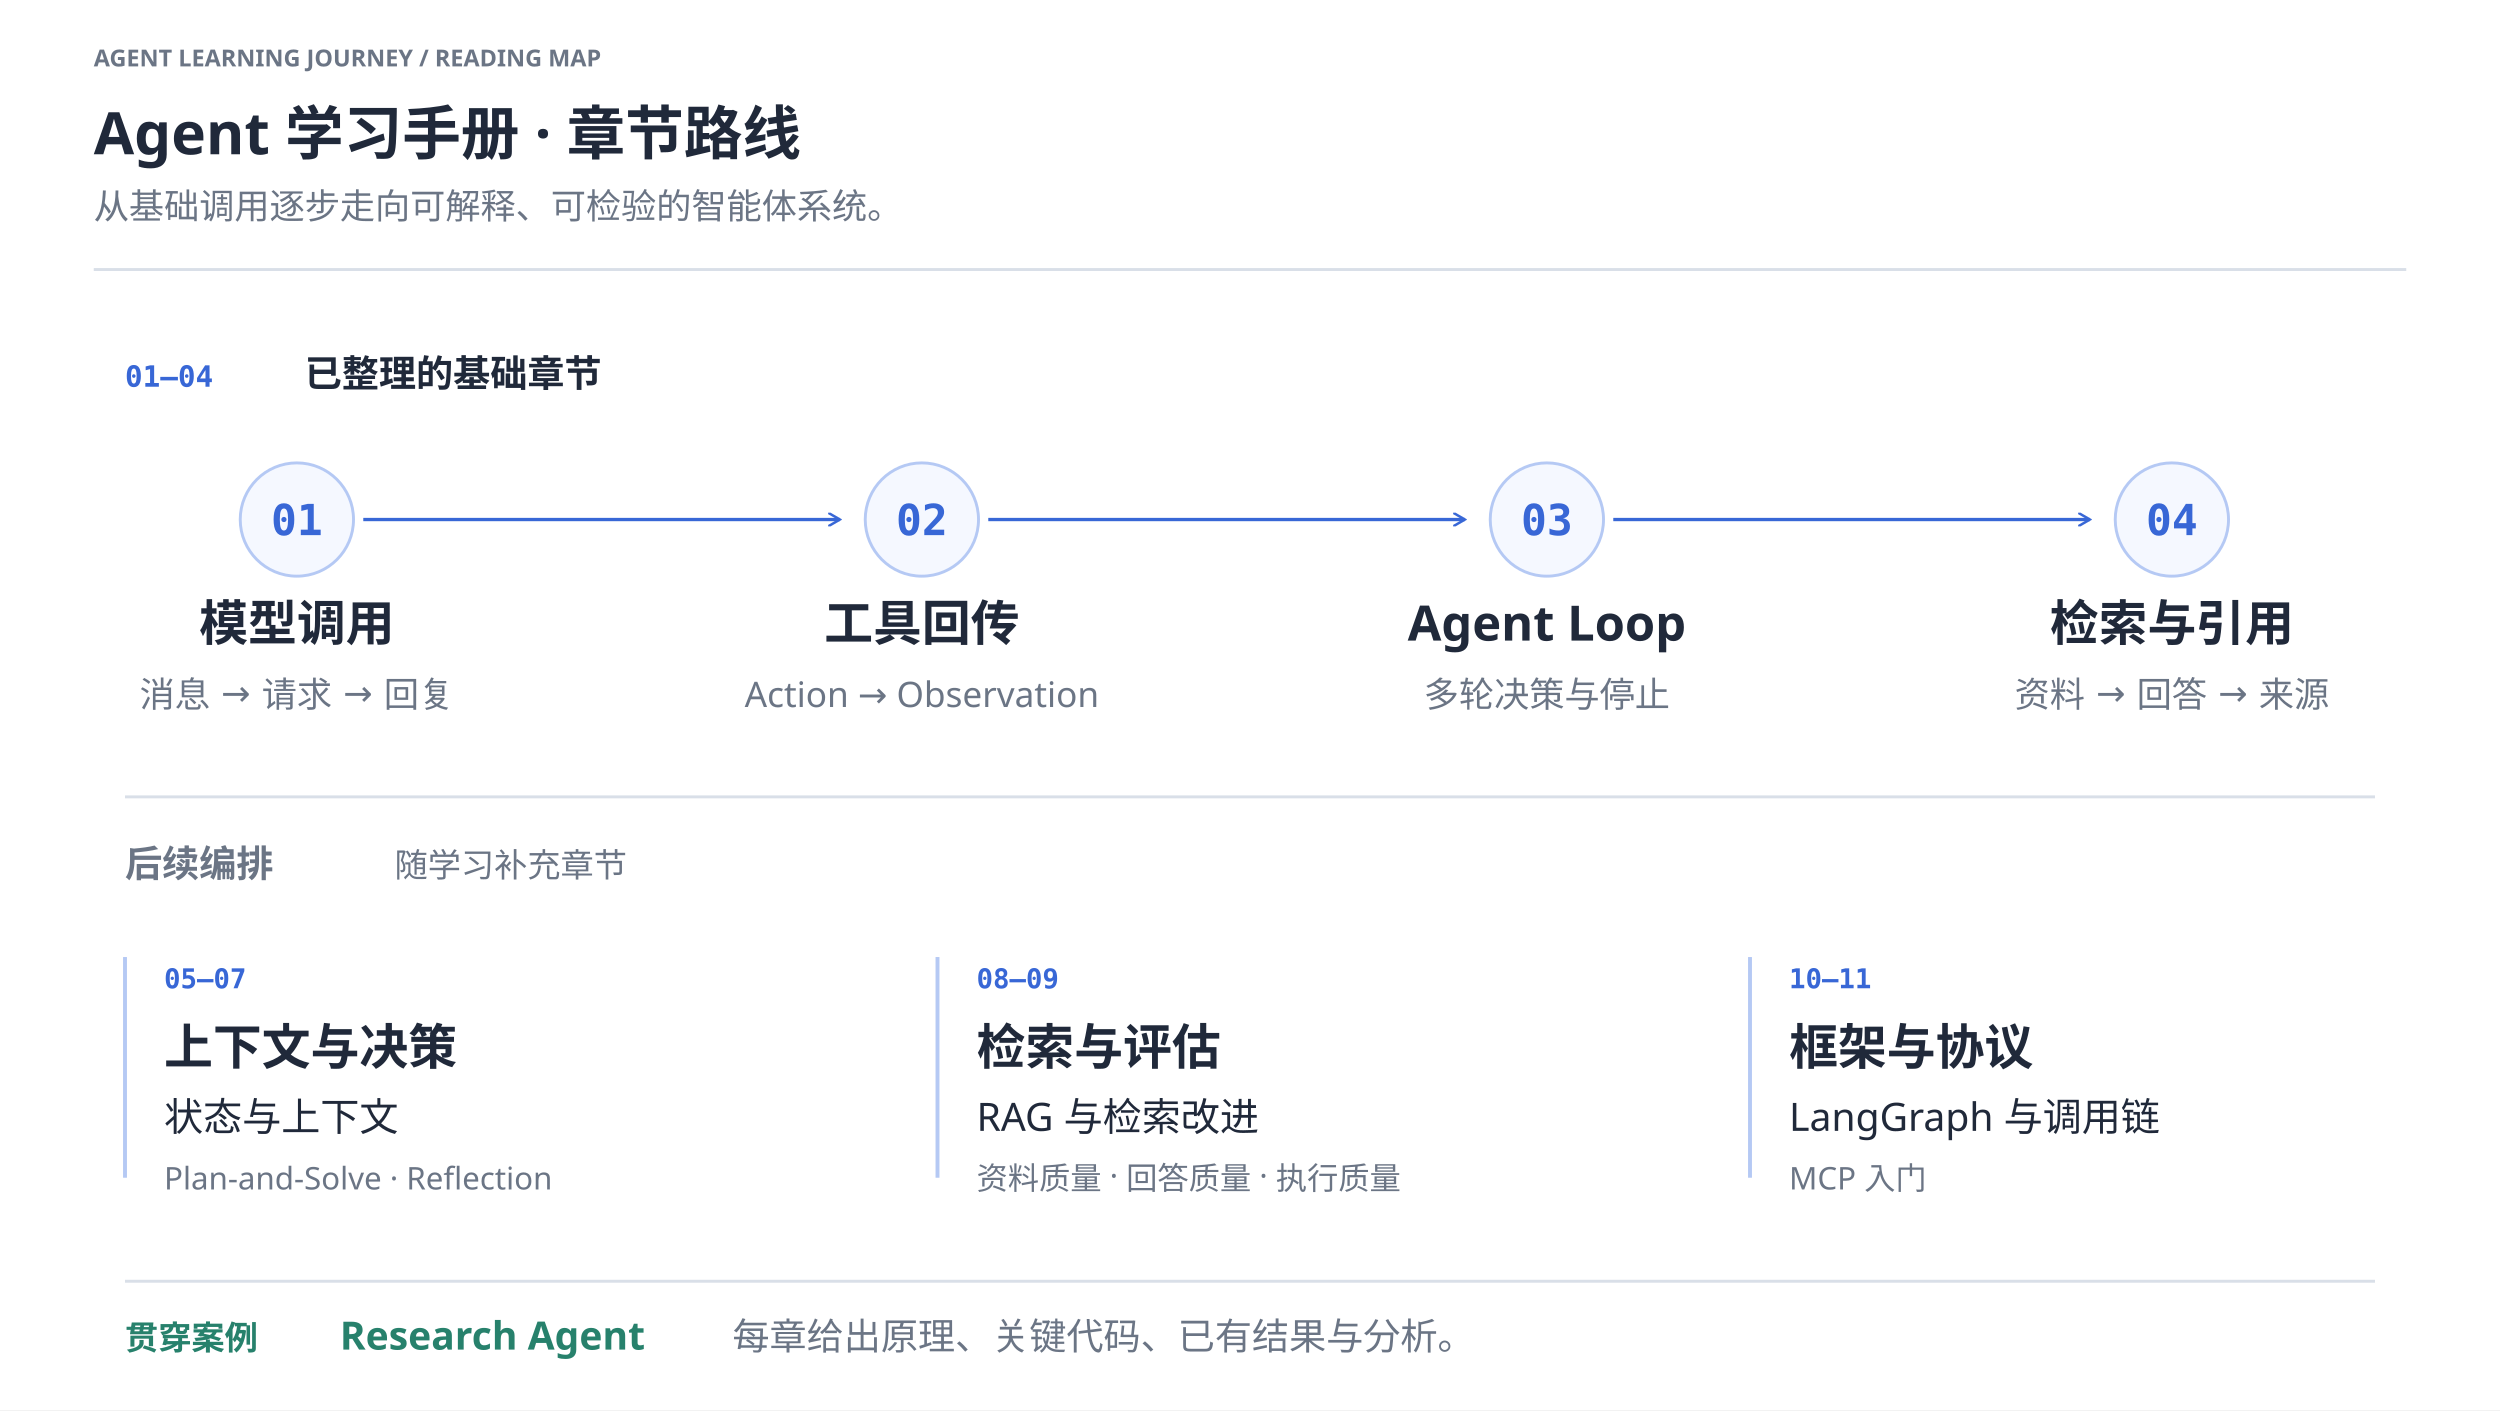
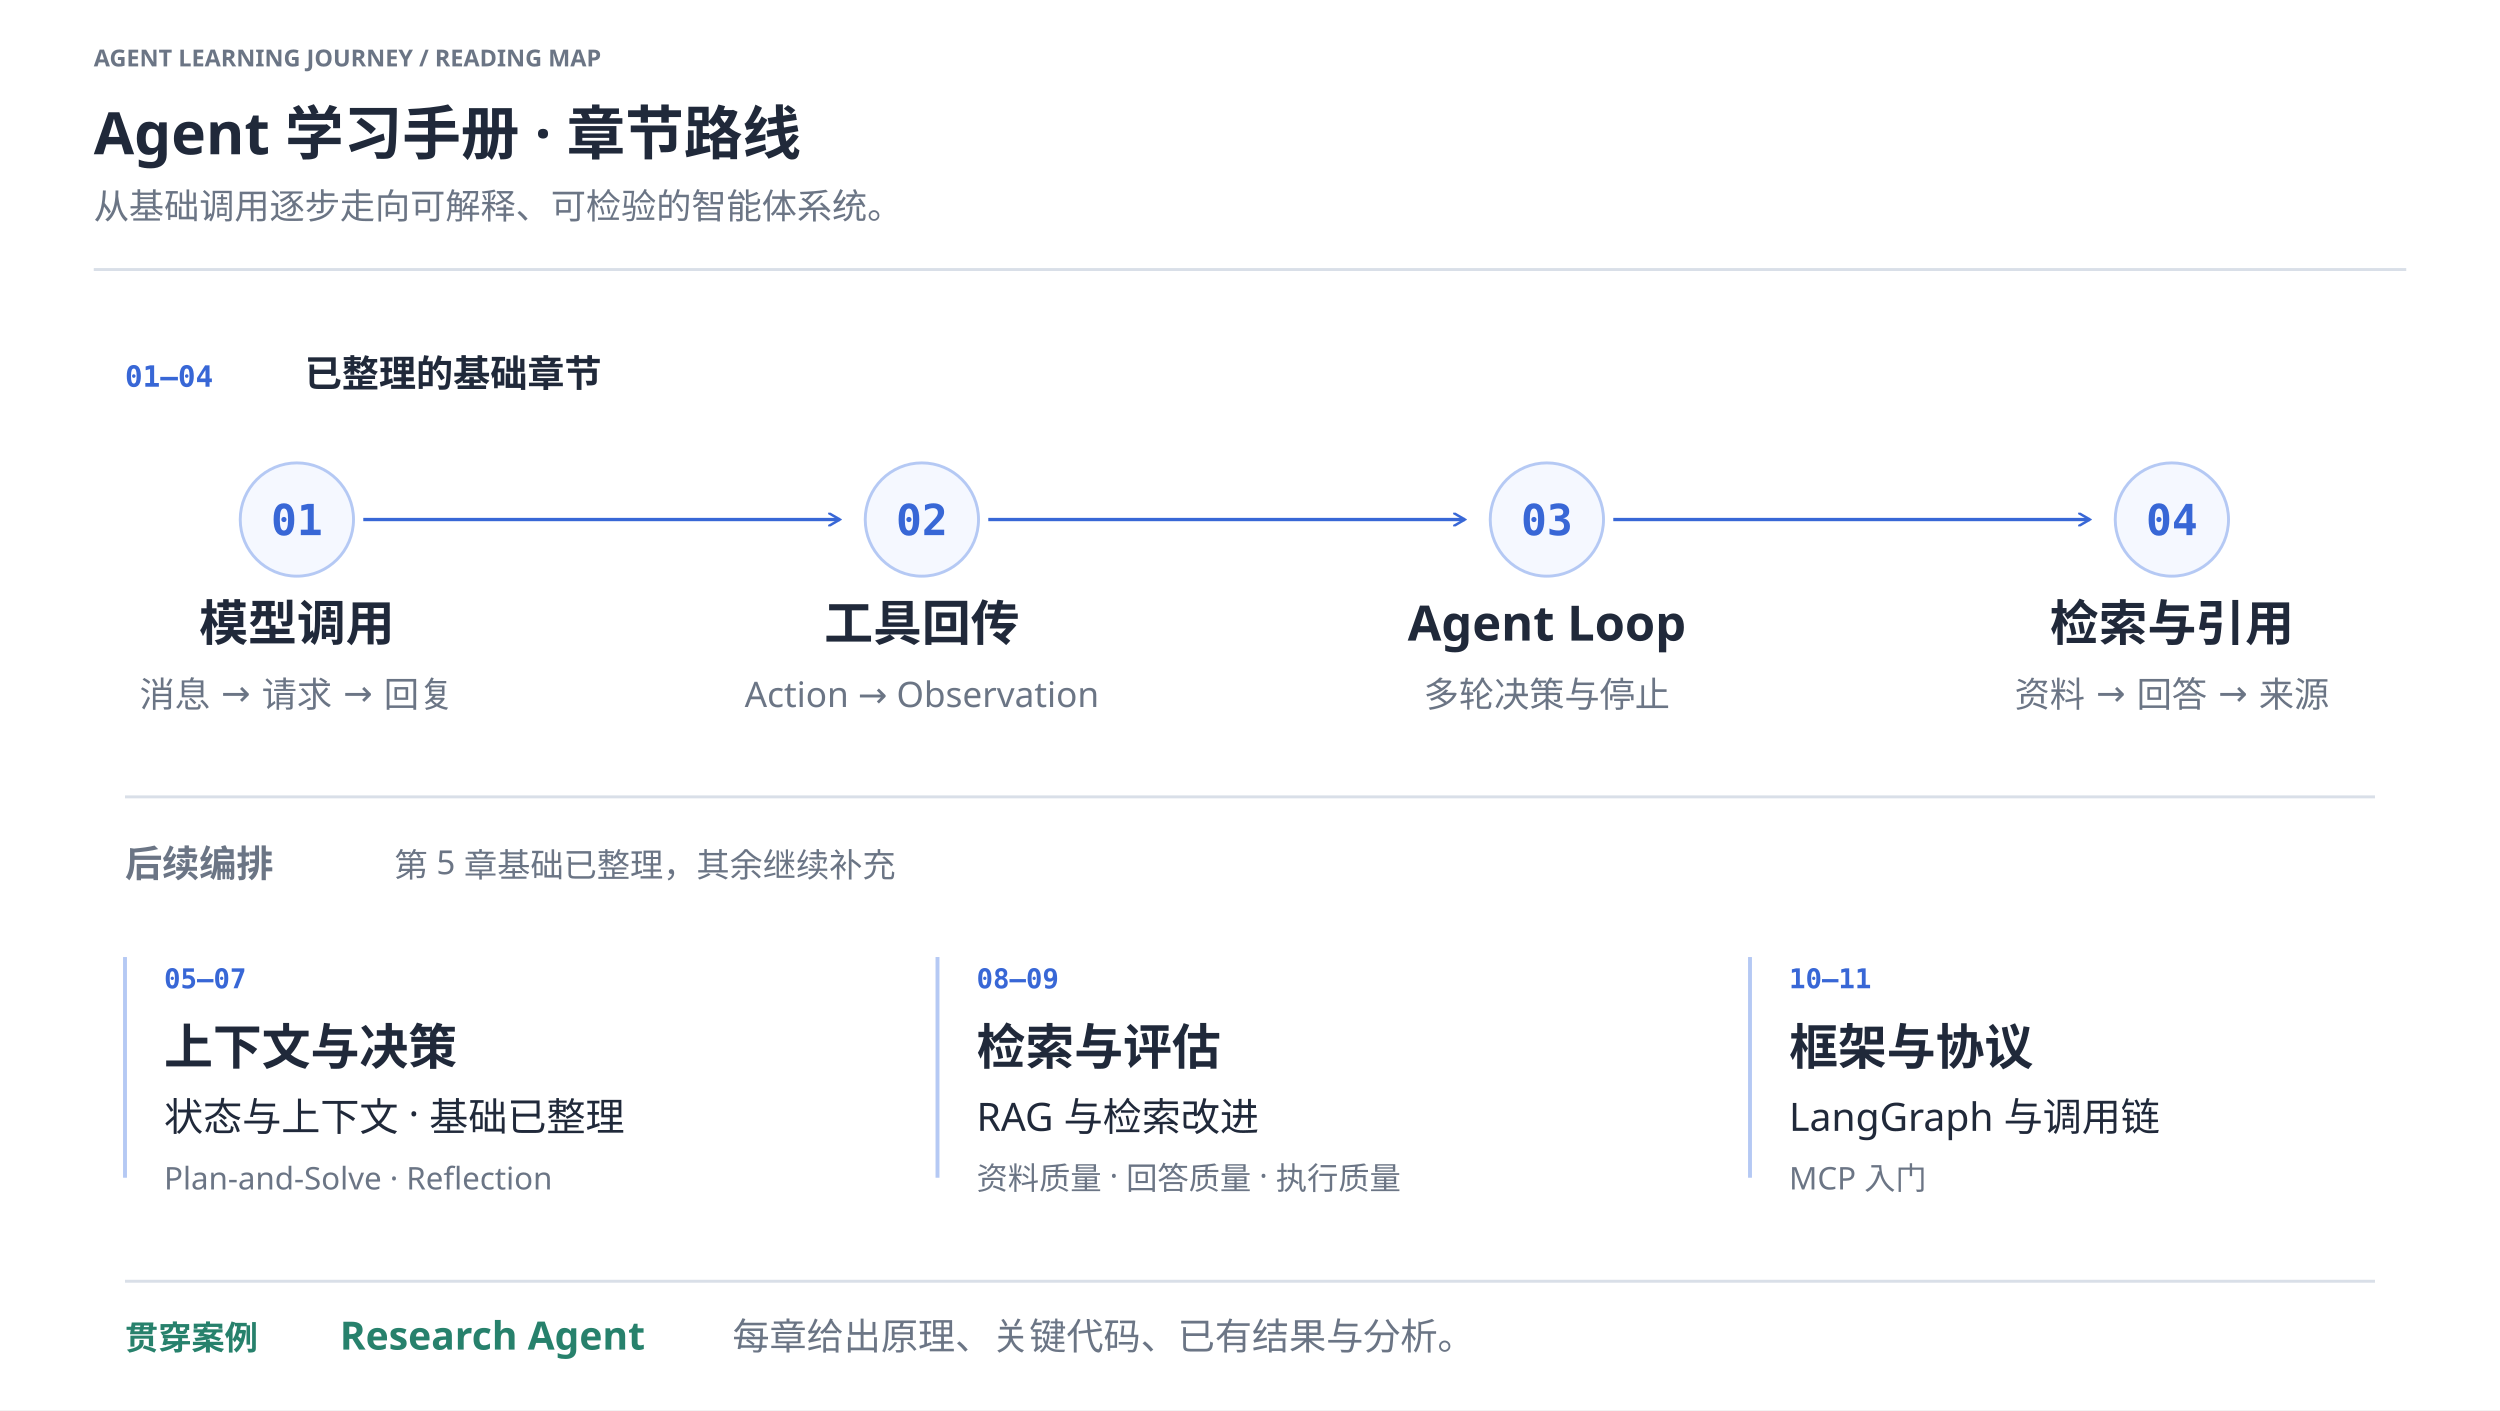
<svg xmlns="http://www.w3.org/2000/svg" width="1280" height="722" viewBox="0 0 1280 722" role="img" aria-labelledby="title desc">
  <defs>
    <marker id="arrow-gray" markerWidth="7" markerHeight="7" refX="6" refY="3.5" orient="auto" markerUnits="userSpaceOnUse">
      <path d="M0 0L6 3.5L0 7" fill="none" stroke="#798596" stroke-width="1.3" />
    </marker>
    <marker id="arrow-blue" markerWidth="7" markerHeight="7" refX="6" refY="3.5" orient="auto" markerUnits="userSpaceOnUse">
      <path d="M0 0L6 3.5L0 7" fill="none" stroke="#3867D6" stroke-width="1.3" />
    </marker>
    <marker id="arrow-green" markerWidth="7" markerHeight="7" refX="6" refY="3.5" orient="auto" markerUnits="userSpaceOnUse">
      <path d="M0 0L6 3.5L0 7" fill="none" stroke="#27816C" stroke-width="1.3" />
    </marker>
    <marker id="arrow-orange" markerWidth="7" markerHeight="7" refX="6" refY="3.5" orient="auto" markerUnits="userSpaceOnUse">
      <path d="M0 0L6 3.5L0 7" fill="none" stroke="#B36535" stroke-width="1.3" />
    </marker>
  </defs>
  <rect width="1280" height="722" fill="white" />
  <g font-family="Segoe UI, Microsoft YaHei, sans-serif">
    <text x="48" y="34" font-size="12" fill="#6B7585" font-weight="600" text-anchor="start">AGENT LEARNING JOURNEY   /   READING MAP</text>
    <text x="48" y="79" font-size="30" fill="#20293A" font-weight="600" text-anchor="start">Agent 学习手册 · 章节路线</text>
    <text x="48" y="112" font-size="18" fill="#6B7585" font-weight="400" text-anchor="start">从基础调用逐步走向可解释、可检验的智能体系统。</text>
    <path d="M48 138H1232" fill="none" stroke="#D9DFE8" stroke-width="1.5" />
    <text x="64" y="198" font-size="15" fill="#3867D6" font-weight="600" text-anchor="start" font-family="Consolas, Microsoft YaHei, monospace">01—04</text>
    <text x="156" y="198" font-size="19" fill="#20293A" font-weight="600" text-anchor="start">已整理的基础章节</text>
    <path d="M186 266H430" fill="none" stroke="#3867D6" stroke-width="1.7" marker-end="url(#arrow-blue)" />
    <circle cx="152" cy="266" r="29" fill="#F5F8FF" stroke="#B5C9F4" stroke-width="1.5" />
    <text x="152" y="274" font-size="22" fill="#3867D6" font-weight="600" text-anchor="middle" font-family="Consolas, Microsoft YaHei, monospace">01</text>
    <text x="152" y="328" font-size="25" fill="#20293A" font-weight="600" text-anchor="middle">模型调用</text>
    <text x="152" y="362" font-size="18" fill="#6B7585" font-weight="400" text-anchor="middle">消息 → 请求 → 回复</text>
    <path d="M506 266H750" fill="none" stroke="#3867D6" stroke-width="1.7" marker-end="url(#arrow-blue)" />
    <circle cx="472" cy="266" r="29" fill="#F5F8FF" stroke="#B5C9F4" stroke-width="1.5" />
    <text x="472" y="274" font-size="22" fill="#3867D6" font-weight="600" text-anchor="middle" font-family="Consolas, Microsoft YaHei, monospace">02</text>
    <text x="472" y="328" font-size="25" fill="#20293A" font-weight="600" text-anchor="middle">工具回传</text>
    <text x="472" y="362" font-size="18" fill="#6B7585" font-weight="400" text-anchor="middle">Action → Observation</text>
    <path d="M826 266H1070" fill="none" stroke="#3867D6" stroke-width="1.7" marker-end="url(#arrow-blue)" />
    <circle cx="792" cy="266" r="29" fill="#F5F8FF" stroke="#B5C9F4" stroke-width="1.5" />
    <text x="792" y="274" font-size="22" fill="#3867D6" font-weight="600" text-anchor="middle" font-family="Consolas, Microsoft YaHei, monospace">03</text>
    <text x="792" y="328" font-size="25" fill="#20293A" font-weight="600" text-anchor="middle">Agent Loop</text>
    <text x="792" y="362" font-size="18" fill="#6B7585" font-weight="400" text-anchor="middle">多轮决策与停止</text>
    <circle cx="1112" cy="266" r="29" fill="#F5F8FF" stroke="#B5C9F4" stroke-width="1.5" />
    <text x="1112" y="274" font-size="22" fill="#3867D6" font-weight="600" text-anchor="middle" font-family="Consolas, Microsoft YaHei, monospace">04</text>
    <text x="1112" y="328" font-size="25" fill="#20293A" font-weight="600" text-anchor="middle">检索与引用</text>
    <text x="1112" y="362" font-size="18" fill="#6B7585" font-weight="400" text-anchor="middle">资料 → 回答 → 来源</text>
    <path d="M64 408H1216" fill="none" stroke="#D9DFE8" stroke-width="1.5" />
    <text x="64" y="449" font-size="19" fill="#6B7585" font-weight="600" text-anchor="start">后续编排</text>
-     <text x="202" y="449" font-size="17" fill="#6B7585" font-weight="400" text-anchor="start">随学习补充章节</text>
+     <text x="202" y="449" font-size="17" fill="#6B7585" font-weight="400" text-anchor="start">第 5 章基础已整理，其余继续补充</text>
    <path d="M64 490V603" fill="none" stroke="#B5C9F4" stroke-width="2" />
    <text x="84" y="506" font-size="14" fill="#3867D6" font-weight="600" text-anchor="start" font-family="Consolas, Microsoft YaHei, monospace">05—07</text>
    <text x="84" y="545" font-size="25" fill="#20293A" font-weight="600" text-anchor="start">上下文与决策</text>
-     <text x="84" y="579" font-size="20" fill="#20293A" font-weight="400" text-anchor="start">状态与上下文</text>
+     <text x="84" y="579" font-size="20" fill="#20293A" font-weight="400" text-anchor="start">状态与上下文 · 基础已整理</text>
    <text x="84" y="609" font-size="16" fill="#6B7585" font-weight="400" text-anchor="start">Plan-and-Solve · Reflection</text>
    <path d="M480 490V603" fill="none" stroke="#B5C9F4" stroke-width="2" />
    <text x="500" y="506" font-size="14" fill="#3867D6" font-weight="600" text-anchor="start" font-family="Consolas, Microsoft YaHei, monospace">08—09</text>
    <text x="500" y="545" font-size="25" fill="#20293A" font-weight="600" text-anchor="start">检索与评估</text>
    <text x="500" y="579" font-size="20" fill="#20293A" font-weight="400" text-anchor="start">RAG 与检索改进</text>
    <text x="500" y="609" font-size="16" fill="#6B7585" font-weight="400" text-anchor="start">资料质量 · 回答质量 · 执行质量</text>
    <path d="M896 490V603" fill="none" stroke="#B5C9F4" stroke-width="2" />
    <text x="916" y="506" font-size="14" fill="#3867D6" font-weight="600" text-anchor="start" font-family="Consolas, Microsoft YaHei, monospace">10—11</text>
    <text x="916" y="545" font-size="25" fill="#20293A" font-weight="600" text-anchor="start">框架与协议</text>
    <text x="916" y="579" font-size="20" fill="#20293A" font-weight="400" text-anchor="start">LangGraph 与调用链</text>
    <text x="916" y="609" font-size="16" fill="#6B7585" font-weight="400" text-anchor="start">MCP 入门</text>
    <path d="M64 656H1216" fill="none" stroke="#D9DFE8" stroke-width="1.5" />
    <text x="64" y="691" font-size="17" fill="#27816C" font-weight="600" text-anchor="start">贯穿案例</text>
    <text x="174" y="691" font-size="20" fill="#27816C" font-weight="600" text-anchor="start">Research Agent</text>
    <text x="375" y="691" font-size="19" fill="#6B7585" font-weight="400" text-anchor="start">每章给出原理、关键代码、已有结果与分析。</text>
  </g>
</svg>
